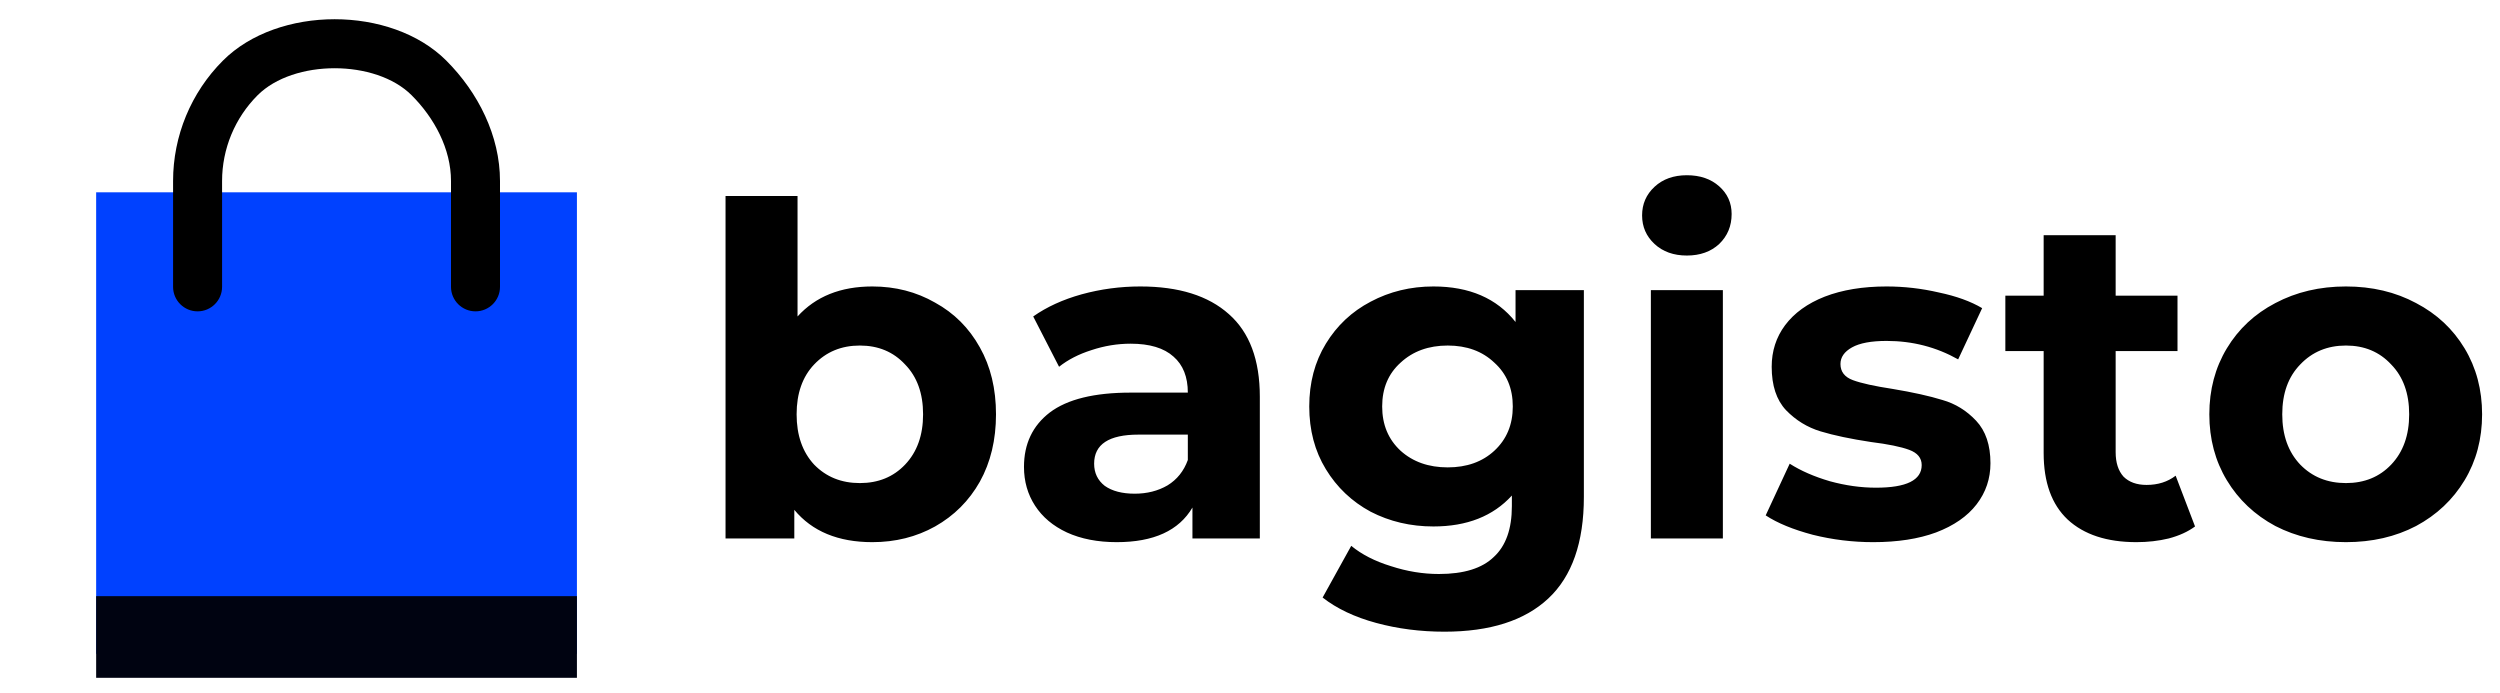
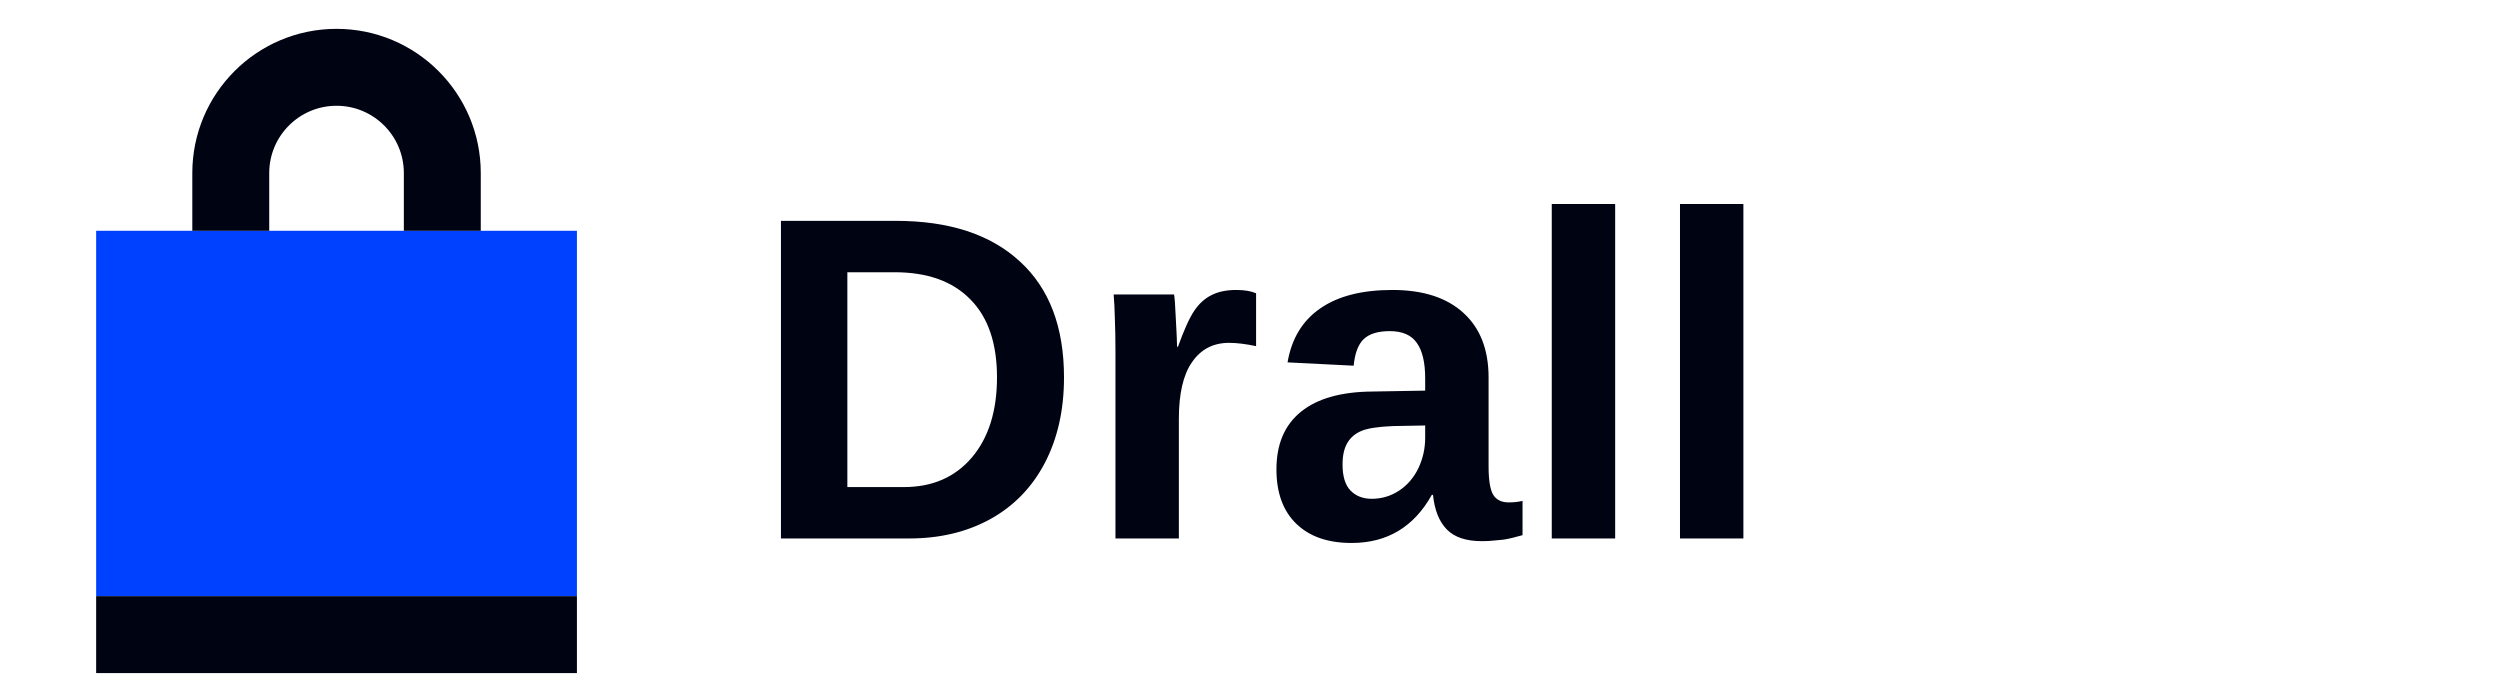
<svg xmlns="http://www.w3.org/2000/svg" width="130" height="36" viewBox="0 0 130 36" fill="none">
-   <rect x="5" y="10" width="25" height="24" fill="#0041FF" />
-   <path fill-rule="evenodd" clip-rule="evenodd" d="M21.404 4.952C19.532 3.08 15.268 3.08 13.396 4.952C12.213 6.135 11.548 7.74 11.548 9.413V14.916C11.548 15.619 10.977 16.19 10.274 16.19C9.57 16.19 9 15.619 9 14.916V9.413C9 7.064 9.933 4.811 11.594 3.15C14.461 0.283 20.339 0.283 23.206 3.15C24.867 4.811 26 7.064 26 9.413V14.916C26 15.619 25.43 16.19 24.726 16.19C24.023 16.19 23.452 15.619 23.452 14.916V9.413C23.452 7.74 22.588 6.135 21.404 4.952Z" fill="black" />
-   <rect x="5" y="31" width="25" height="4.246" fill="#000311" />
-   <path d="M45.36 14.896C46.56 14.896 47.648 15.176 48.624 15.736C49.616 16.28 50.392 17.056 50.952 18.064C51.512 19.056 51.792 20.216 51.792 21.544C51.792 22.872 51.512 24.04 50.952 25.048C50.392 26.04 49.616 26.816 48.624 27.376C47.648 27.92 46.56 28.192 45.36 28.192C43.584 28.192 42.232 27.632 41.304 26.512V28H37.728V10.192H41.472V16.456C42.416 15.416 43.712 14.896 45.36 14.896ZM44.712 25.12C45.672 25.12 46.456 24.8 47.064 24.16C47.688 23.504 48 22.632 48 21.544C48 20.456 47.688 19.592 47.064 18.952C46.456 18.296 45.672 17.968 44.712 17.968C43.752 17.968 42.96 18.296 42.336 18.952C41.728 19.592 41.424 20.456 41.424 21.544C41.424 22.632 41.728 23.504 42.336 24.16C42.96 24.8 43.752 25.12 44.712 25.12ZM59.295 14.896C61.295 14.896 62.831 15.376 63.903 16.336C64.975 17.28 65.511 18.712 65.511 20.632V28H62.007V26.392C61.303 27.592 59.991 28.192 58.071 28.192C57.079 28.192 56.215 28.024 55.479 27.688C54.759 27.352 54.207 26.888 53.823 26.296C53.439 25.704 53.247 25.032 53.247 24.28C53.247 23.08 53.695 22.136 54.591 21.448C55.503 20.76 56.903 20.416 58.791 20.416H61.767C61.767 19.6 61.519 18.976 61.023 18.544C60.527 18.096 59.783 17.872 58.791 17.872C58.103 17.872 57.423 17.984 56.751 18.208C56.095 18.416 55.535 18.704 55.071 19.072L53.727 16.456C54.431 15.96 55.271 15.576 56.247 15.304C57.239 15.032 58.255 14.896 59.295 14.896ZM59.007 25.672C59.647 25.672 60.215 25.528 60.711 25.24C61.207 24.936 61.559 24.496 61.767 23.92V22.6H59.199C57.663 22.6 56.895 23.104 56.895 24.112C56.895 24.592 57.079 24.976 57.447 25.264C57.831 25.536 58.351 25.672 59.007 25.672ZM82.361 15.088V25.84C82.361 28.208 81.745 29.968 80.513 31.12C79.281 32.272 77.481 32.848 75.112 32.848C73.865 32.848 72.68 32.696 71.561 32.392C70.441 32.088 69.513 31.648 68.776 31.072L70.264 28.384C70.808 28.832 71.496 29.184 72.329 29.44C73.16 29.712 73.993 29.848 74.825 29.848C76.121 29.848 77.073 29.552 77.68 28.96C78.305 28.384 78.617 27.504 78.617 26.32V25.768C77.641 26.84 76.281 27.376 74.537 27.376C73.353 27.376 72.264 27.12 71.272 26.608C70.296 26.08 69.52 25.344 68.945 24.4C68.368 23.456 68.081 22.368 68.081 21.136C68.081 19.904 68.368 18.816 68.945 17.872C69.52 16.928 70.296 16.2 71.272 15.688C72.264 15.16 73.353 14.896 74.537 14.896C76.409 14.896 77.832 15.512 78.808 16.744V15.088H82.361ZM75.281 24.304C76.272 24.304 77.081 24.016 77.704 23.44C78.344 22.848 78.665 22.08 78.665 21.136C78.665 20.192 78.344 19.432 77.704 18.856C77.081 18.264 76.272 17.968 75.281 17.968C74.288 17.968 73.472 18.264 72.832 18.856C72.192 19.432 71.873 20.192 71.873 21.136C71.873 22.08 72.192 22.848 72.832 23.44C73.472 24.016 74.288 24.304 75.281 24.304ZM85.845 15.088H89.589V28H85.845V15.088ZM87.717 13.288C87.029 13.288 86.469 13.088 86.037 12.688C85.605 12.288 85.389 11.792 85.389 11.2C85.389 10.608 85.605 10.112 86.037 9.712C86.469 9.312 87.029 9.112 87.717 9.112C88.405 9.112 88.965 9.304 89.397 9.688C89.829 10.072 90.045 10.552 90.045 11.128C90.045 11.752 89.829 12.272 89.397 12.688C88.965 13.088 88.405 13.288 87.717 13.288ZM97.408 28.192C96.336 28.192 95.288 28.064 94.264 27.808C93.24 27.536 92.424 27.2 91.816 26.8L93.064 24.112C93.64 24.48 94.336 24.784 95.152 25.024C95.968 25.248 96.768 25.36 97.552 25.36C99.136 25.36 99.928 24.968 99.928 24.184C99.928 23.816 99.712 23.552 99.28 23.392C98.848 23.232 98.184 23.096 97.288 22.984C96.232 22.824 95.36 22.64 94.672 22.432C93.984 22.224 93.384 21.856 92.872 21.328C92.376 20.8 92.128 20.048 92.128 19.072C92.128 18.256 92.36 17.536 92.824 16.912C93.304 16.272 93.992 15.776 94.888 15.424C95.8 15.072 96.872 14.896 98.104 14.896C99.016 14.896 99.92 15 100.816 15.208C101.728 15.4 102.48 15.672 103.072 16.024L101.824 18.688C100.688 18.048 99.448 17.728 98.104 17.728C97.304 17.728 96.704 17.84 96.304 18.064C95.904 18.288 95.704 18.576 95.704 18.928C95.704 19.328 95.92 19.608 96.352 19.768C96.784 19.928 97.472 20.08 98.416 20.224C99.472 20.4 100.336 20.592 101.008 20.8C101.68 20.992 102.264 21.352 102.76 21.88C103.256 22.408 103.504 23.144 103.504 24.088C103.504 24.888 103.264 25.6 102.784 26.224C102.304 26.848 101.6 27.336 100.672 27.688C99.76 28.024 98.672 28.192 97.408 28.192ZM114.142 27.376C113.774 27.648 113.318 27.856 112.774 28C112.246 28.128 111.686 28.192 111.094 28.192C109.558 28.192 108.366 27.8 107.518 27.016C106.686 26.232 106.27 25.08 106.27 23.56V18.256H104.278V15.376H106.27V12.232H110.014V15.376H113.23V18.256H110.014V23.512C110.014 24.056 110.15 24.48 110.422 24.784C110.71 25.072 111.11 25.216 111.622 25.216C112.214 25.216 112.718 25.056 113.134 24.736L114.142 27.376ZM121.989 28.192C120.629 28.192 119.405 27.912 118.317 27.352C117.245 26.776 116.405 25.984 115.797 24.976C115.189 23.968 114.885 22.824 114.885 21.544C114.885 20.264 115.189 19.12 115.797 18.112C116.405 17.104 117.245 16.32 118.317 15.76C119.405 15.184 120.629 14.896 121.989 14.896C123.349 14.896 124.565 15.184 125.637 15.76C126.709 16.32 127.549 17.104 128.157 18.112C128.765 19.12 129.069 20.264 129.069 21.544C129.069 22.824 128.765 23.968 128.157 24.976C127.549 25.984 126.709 26.776 125.637 27.352C124.565 27.912 123.349 28.192 121.989 28.192ZM121.989 25.12C122.949 25.12 123.733 24.8 124.341 24.16C124.965 23.504 125.277 22.632 125.277 21.544C125.277 20.456 124.965 19.592 124.341 18.952C123.733 18.296 122.949 17.968 121.989 17.968C121.029 17.968 120.237 18.296 119.613 18.952C118.989 19.592 118.677 20.456 118.677 21.544C118.677 22.632 118.989 23.504 119.613 24.16C120.237 24.8 121.029 25.12 121.989 25.12Z" fill="black" />
+   <path d="M5 12h25v19H5z" fill="#0041FF" />
+   <path d="M10 12V9a7.5 7.5 0 0 1 15 0v3h-4V9a3.5 3.5 0 0 0-7 0v3z" fill="#000311" />
+   <path d="M5 31h25v4H5z" fill="#000311" />
+   <text x="39" y="28" fill="#000311" font-family="Arial, sans-serif" font-size="24" font-weight="700">Drall</text>
</svg>
